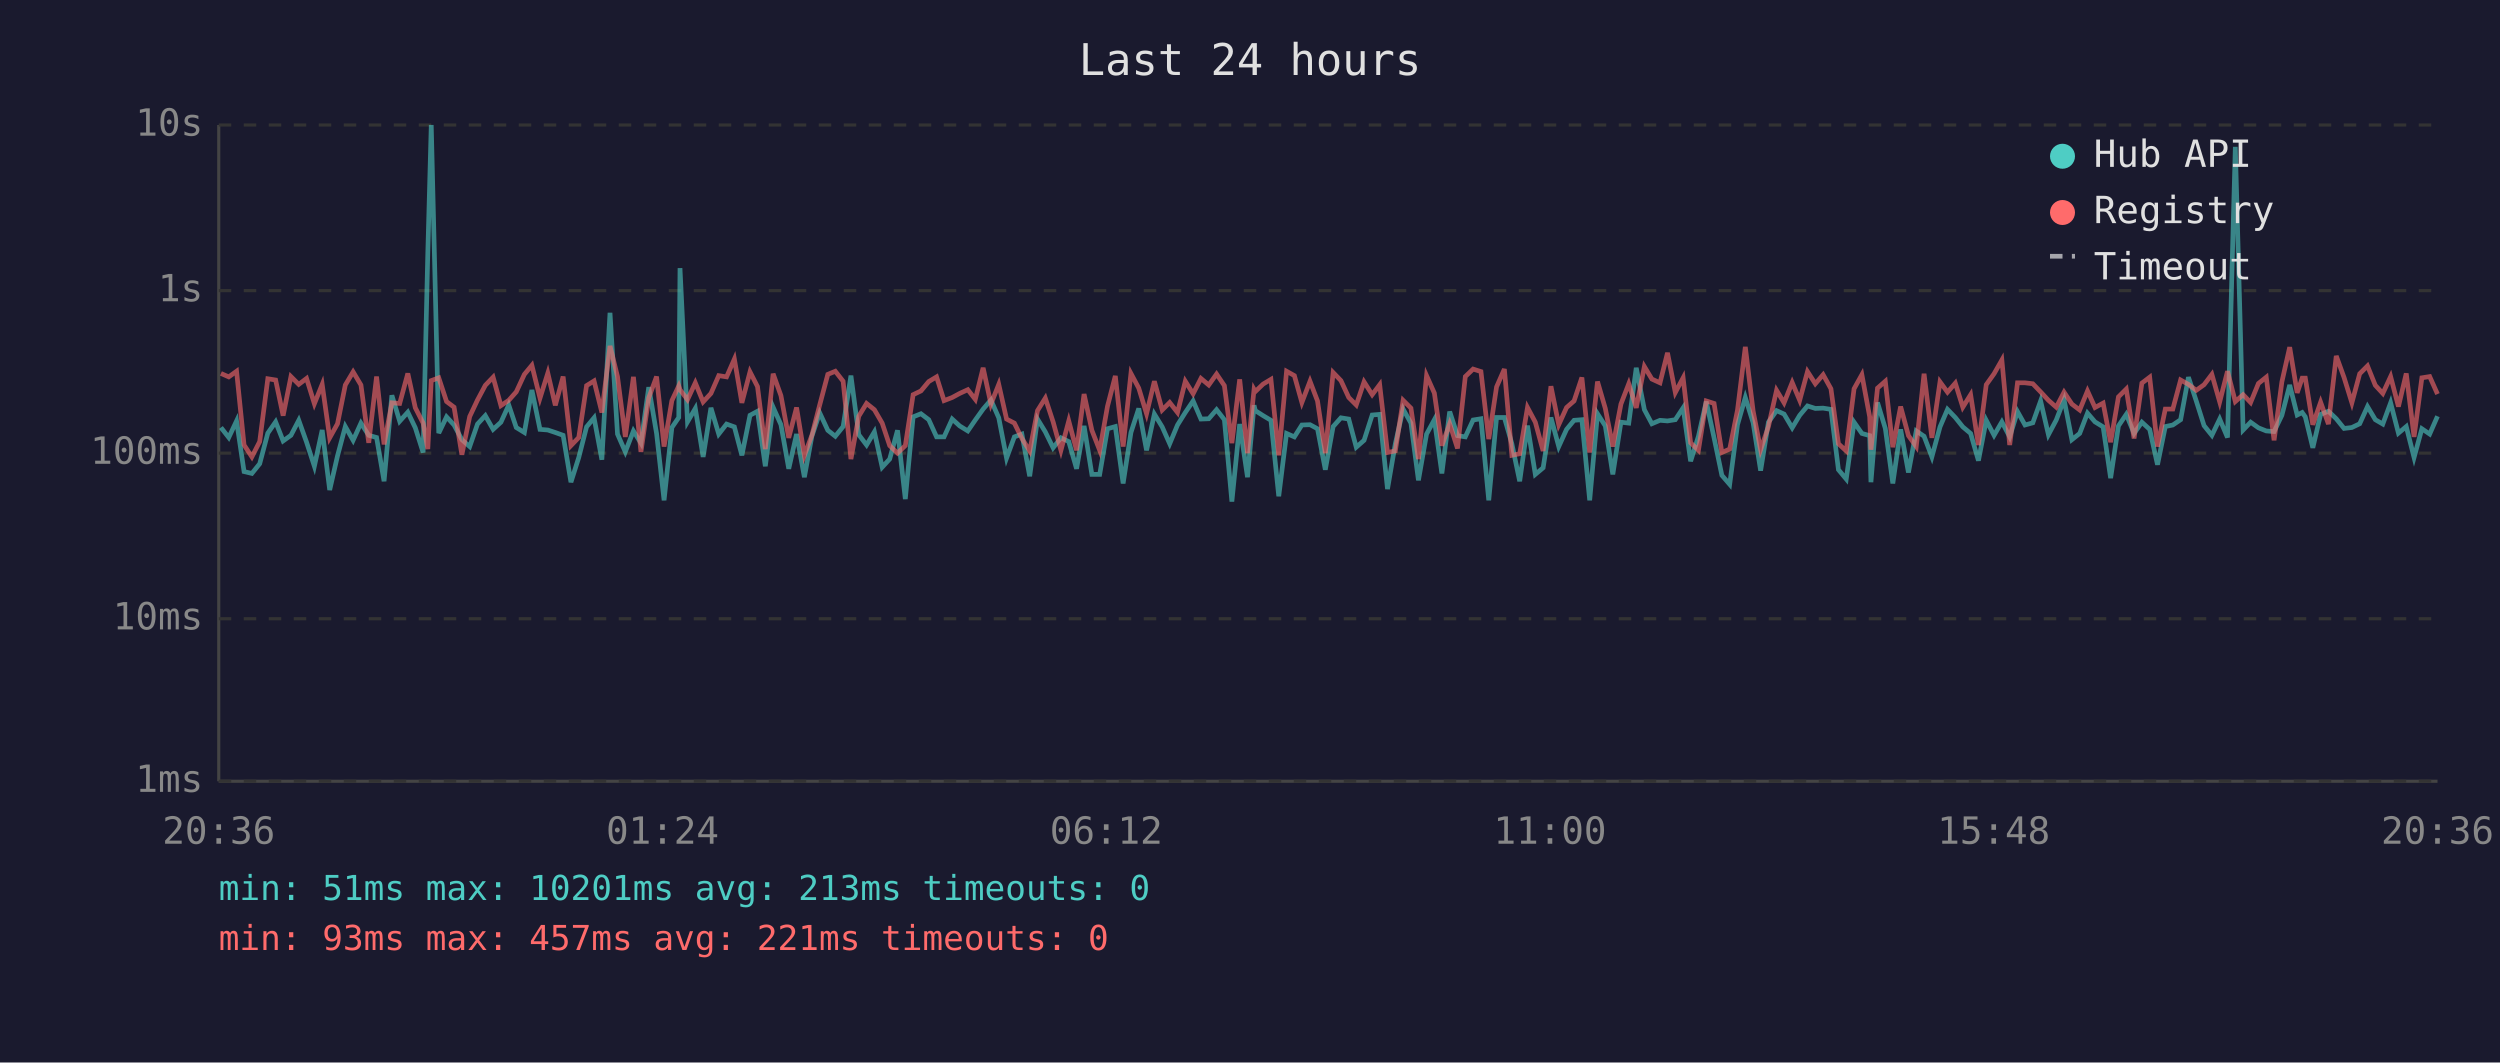
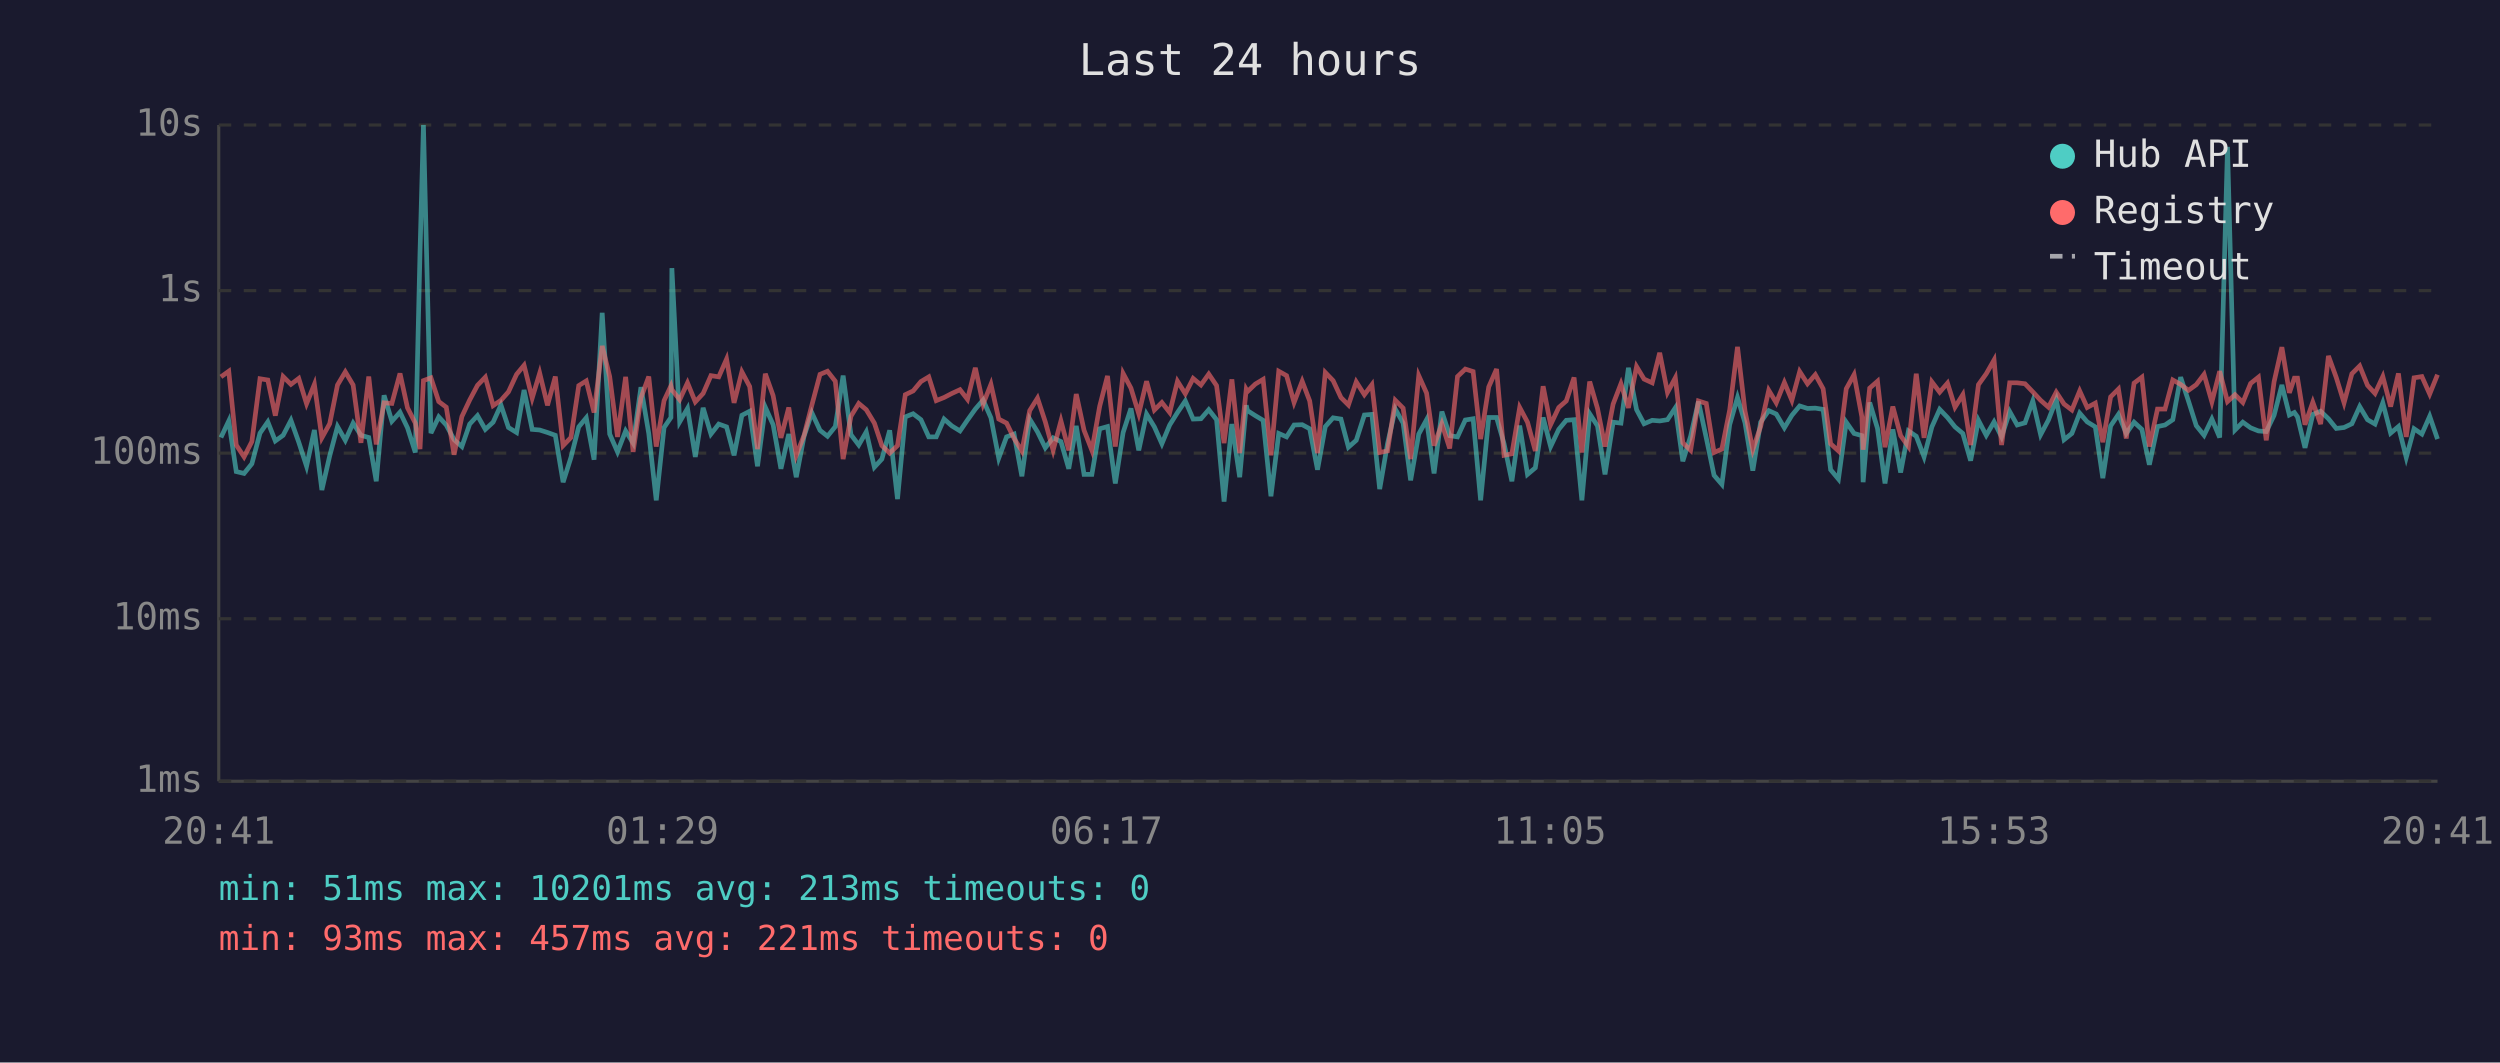
<svg xmlns="http://www.w3.org/2000/svg" viewBox="0 0 800 340" font-family="monospace" font-size="12">
  <rect width="800" height="340" fill="#1a1a2e" />
  <text x="400" y="24" fill="#e0e0e0" font-size="14" text-anchor="middle">Last 24 hours</text>
  <line x1="70" y1="40" x2="70" y2="250" stroke="#444" stroke-width="1" />
  <line x1="70" y1="250" x2="780" y2="250" stroke="#444" stroke-width="1" />
  <line x1="70" y1="250" x2="780" y2="250" stroke="#333" stroke-width="1" stroke-dasharray="4" />
  <text x="65" y="250" fill="#888" text-anchor="end" dominant-baseline="middle">1ms</text>
  <line x1="70" y1="198" x2="780" y2="198" stroke="#333" stroke-width="1" stroke-dasharray="4" />
  <text x="65" y="198" fill="#888" text-anchor="end" dominant-baseline="middle">10ms</text>
  <line x1="70" y1="145" x2="780" y2="145" stroke="#333" stroke-width="1" stroke-dasharray="4" />
  <text x="65" y="145" fill="#888" text-anchor="end" dominant-baseline="middle">100ms</text>
  <line x1="70" y1="93" x2="780" y2="93" stroke="#333" stroke-width="1" stroke-dasharray="4" />
  <text x="65" y="93" fill="#888" text-anchor="end" dominant-baseline="middle">1s</text>
  <line x1="70" y1="40" x2="780" y2="40" stroke="#333" stroke-width="1" stroke-dasharray="4" />
  <text x="65" y="40" fill="#888" text-anchor="end" dominant-baseline="middle">10s</text>
-   <text x="70" y="270" fill="#888" text-anchor="middle">20:36</text>
-   <text x="212" y="270" fill="#888" text-anchor="middle">01:24</text>
-   <text x="354" y="270" fill="#888" text-anchor="middle">06:12</text>
-   <text x="496" y="270" fill="#888" text-anchor="middle">11:00</text>
-   <text x="638" y="270" fill="#888" text-anchor="middle">15:48</text>
-   <text x="780" y="270" fill="#888" text-anchor="middle">20:36</text>
-   <polyline points="70.7,136.8 73.2,140.0 75.7,134.7 78.1,150.9 80.6,151.5 83.1,148.4 85.7,138.6 88.2,135.0 90.6,141.1 93.1,139.3 95.6,134.5 98.1,141.5 100.6,149.2 103.1,137.6 105.5,156.8 108.0,145.9 110.5,136.5 113.0,140.9 115.5,135.4 118.0,139.3 120.5,140.0 122.9,154.0 125.4,126.5 127.9,134.8 130.5,131.9 132.9,136.9 135.4,144.8 136.9,80.8 138.0,40.0 140.4,138.6 142.9,133.4 145.3,136.0 147.8,140.7 150.3,142.9 152.8,135.7 155.3,133.0 157.8,137.4 160.3,135.1 162.8,129.6 165.2,136.8 167.8,138.4 170.2,124.8 172.8,137.4 175.3,137.6 177.7,138.4 180.2,139.3 182.7,154.3 185.2,146.4 187.7,136.6 190.1,133.7 192.6,147.1 195.2,100.1 197.6,138.9 200.1,144.6 202.7,137.9 205.1,141.8 207.6,123.9 210.1,138.7 212.5,160.1 215.0,136.8 217.2,133.6 217.6,85.8 220.0,135.0 222.5,130.7 225.0,146.2 227.5,130.5 230.0,138.9 232.5,135.7 235.0,136.6 237.4,145.7 240.0,132.9 242.4,131.6 244.9,149.2 247.4,130.3 249.9,135.9 252.4,150.0 254.9,138.9 257.4,152.7 259.8,139.6 262.3,132.1 264.9,137.7 267.3,139.6 269.8,136.5 272.3,120.2 274.8,139.1 277.3,142.4 279.8,138.2 282.3,149.5 284.7,146.9 287.2,137.7 289.7,159.7 292.2,133.4 294.7,132.4 297.2,134.3 299.7,139.8 302.1,139.8 304.7,134.1 307.1,136.3 309.7,137.9 312.1,134.4 314.6,130.9 317.1,128.0 319.6,133.7 322.1,146.6 324.6,139.8 327.0,138.9 329.5,152.4 332.0,134.1 334.5,138.2 337.0,143.3 339.5,140.1 342.0,141.3 344.5,150.0 346.9,136.3 349.4,151.8 351.9,151.8 354.4,137.2 356.9,136.5 359.4,154.7 361.9,138.4 364.4,130.7 366.9,144.1 369.4,132.5 371.9,136.6 374.3,142.0 376.8,136.0 379.3,132.0 381.8,128.3 384.3,134.1 386.8,134.0 389.3,131.1 391.8,134.3 394.2,160.5 396.7,135.7 399.2,152.7 401.3,129.7 401.7,131.4 404.2,133.0 406.7,134.5 409.2,158.8 411.7,138.7 414.2,139.8 416.6,136.0 419.2,135.9 421.6,137.2 424.1,150.3 426.6,136.5 429.1,133.7 431.6,134.1 434.0,143.1 436.5,140.9 439.1,132.8 441.5,132.6 444.0,156.5 446.5,142.0 449.0,130.9 451.5,135.4 453.9,153.7 456.5,138.9 459.0,134.3 461.4,151.5 463.9,131.7 466.4,139.4 468.9,139.8 471.4,134.4 473.9,134.0 476.4,160.1 478.9,133.6 481.4,133.6 483.8,142.0 486.3,154.0 488.8,136.2 491.3,151.8 493.8,149.7 496.3,133.6 498.8,142.9 501.3,137.4 503.7,134.5 506.2,134.3 508.7,160.1 511.2,132.4 513.7,136.3 516.1,151.8 518.7,135.1 521.2,135.4 523.6,117.7 526.2,131.1 528.6,135.6 531.2,134.5 533.6,134.7 536.1,134.3 538.6,130.5 541.0,147.6 543.5,139.6 546.0,128.5 548.5,140.1 551.0,152.1 553.5,155.0 556.0,135.9 558.5,127.2 561.0,135.3 563.4,150.6 565.9,135.1 568.5,131.4 570.9,132.5 573.5,136.9 575.9,132.9 578.4,129.9 580.9,130.7 583.4,130.6 585.9,131.0 588.3,150.3 590.8,153.3 593.3,135.1 595.8,138.7 598.3,139.4 598.7,154.3 600.8,128.8 603.3,137.1 605.7,154.7 608.2,137.4 610.7,151.2 613.2,137.9 615.7,139.6 618.2,146.2 620.8,136.6 623.2,131.0 625.7,133.6 628.1,136.6 630.6,138.7 633.1,147.4 635.6,134.5 638.1,139.3 640.6,135.0 643.1,139.8 645.6,131.7 648.0,136.0 650.5,135.3 653.0,128.3 655.5,139.1 658.0,134.4 660.5,127.9 663.0,140.7 665.5,138.7 668.0,132.2 670.4,135.0 673.0,136.6 675.4,153.0 677.9,136.3 680.4,132.6 682.9,138.7 685.4,135.1 687.9,137.4 690.4,148.7 692.9,136.5 695.3,136.0 697.8,134.3 700.3,120.7 702.8,128.3 705.3,136.2 707.8,139.3 710.3,134.1 712.8,140.0 715.3,47.0 717.8,137.6 720.2,135.1 722.7,136.9 725.2,137.9 727.7,138.1 730.2,132.9 732.7,123.2 735.1,132.8 736.7,132.0 737.7,133.4 740.1,143.3 742.6,132.6 745.1,131.6 747.6,134.0 750.1,137.1 752.6,136.8 755.1,135.6 757.6,130.1 760.1,134.3 762.5,135.7 765.0,128.9 767.5,138.6 770.0,136.5 772.5,146.4 775.0,137.2 777.5,138.9 780.0,133.2" fill="none" stroke="#4ecdc4" stroke-width="1.5" opacity="0.6" />
-   <polyline points="70.7,119.5 73.2,120.6 75.7,118.8 78.1,142.4 80.6,146.2 83.1,141.3 85.7,121.2 88.2,121.6 90.6,133.0 93.1,120.5 95.6,123.0 98.1,121.1 100.6,129.2 103.1,123.0 105.5,140.1 108.0,135.6 110.5,123.2 113.0,119.0 115.5,123.2 118.0,141.7 120.5,120.5 122.9,142.2 125.4,128.9 127.9,129.1 130.5,119.5 132.9,130.5 135.4,135.4 136.9,143.7 138.0,121.8 140.4,120.9 142.9,128.5 145.3,130.3 147.8,145.5 150.3,133.3 152.8,128.0 155.3,123.3 157.8,120.7 160.3,129.8 162.8,128.1 165.2,125.4 167.8,119.8 170.2,116.9 172.8,127.4 175.3,119.4 177.7,129.7 180.2,120.5 182.7,142.6 185.2,140.0 187.7,123.4 190.1,121.9 192.6,132.0 195.2,110.7 197.6,120.5 200.1,139.8 202.7,120.6 205.1,144.6 207.6,127.3 210.1,120.5 212.5,142.9 215.0,128.2 217.2,123.5 217.6,124.7 220.0,127.9 222.5,122.5 225.0,128.6 227.5,125.9 230.0,120.2 232.5,120.6 235.0,114.9 237.4,128.9 240.0,119.0 242.4,123.7 244.9,143.7 247.4,119.6 249.9,126.6 252.4,140.1 254.9,130.4 257.4,145.7 259.8,139.3 262.3,129.6 264.9,119.8 267.3,118.8 269.8,122.0 272.3,146.9 274.8,133.2 277.3,129.1 279.8,131.1 282.3,135.4 284.7,142.6 287.2,145.0 289.7,142.6 292.2,126.3 294.7,125.1 297.2,122.1 299.7,120.6 302.1,128.2 304.7,127.2 307.1,125.9 309.7,124.7 312.1,127.8 314.6,117.7 317.1,129.3 319.6,123.0 322.1,134.1 324.6,135.4 327.0,140.3 329.5,144.3 332.0,131.4 334.5,127.4 337.0,135.0 339.5,144.1 342.0,134.7 344.5,144.1 346.9,126.1 349.4,137.7 351.9,144.1 354.4,130.0 356.9,120.3 359.4,142.9 361.9,119.5 364.4,124.2 366.9,132.4 369.4,122.0 371.9,131.2 374.3,128.8 376.8,132.0 379.3,122.0 381.8,126.0 384.3,121.1 386.8,123.2 389.3,119.7 391.8,123.4 394.2,141.8 396.7,121.4 399.2,145.0 401.3,124.6 401.7,125.3 404.2,122.9 406.7,121.4 409.2,145.7 411.7,118.8 414.2,120.2 416.6,128.8 419.2,122.0 421.6,128.3 424.1,145.0 426.6,119.2 429.1,121.8 431.6,127.2 434.0,129.6 436.5,122.2 439.1,126.3 441.5,123.1 444.0,144.8 446.5,144.3 449.0,128.1 451.5,130.6 453.9,146.9 456.5,120.2 459.0,125.8 461.4,142.6 463.9,135.6 466.4,143.5 468.9,120.5 471.4,118.1 473.9,118.9 476.4,140.5 478.9,123.8 481.4,118.1 483.8,145.7 486.3,145.2 488.8,130.4 491.3,135.1 493.8,144.3 496.3,123.6 498.8,135.9 501.3,130.4 503.7,128.3 506.2,120.8 508.7,144.8 511.2,122.1 513.7,130.7 516.1,142.9 518.7,129.3 521.2,122.8 523.6,130.5 526.2,117.3 528.6,121.3 531.2,122.5 533.6,112.9 536.1,125.6 538.6,120.9 541.0,141.7 543.5,144.1 546.0,128.3 548.5,129.1 551.0,144.8 553.5,143.7 556.0,131.2 558.5,111.0 561.0,131.5 563.4,143.9 565.9,136.5 568.5,124.9 570.9,128.9 573.5,122.4 575.9,128.1 578.4,118.9 580.9,122.8 583.4,119.9 585.9,124.4 588.3,142.0 590.8,144.3 593.3,124.4 595.8,119.9 598.3,133.4 598.7,143.9 600.8,124.2 603.3,122.0 605.7,143.1 608.2,130.1 610.7,139.4 613.2,142.9 615.7,119.6 618.2,140.1 620.8,122.2 623.2,125.5 625.7,122.6 628.1,130.3 630.6,126.3 633.1,142.4 635.6,123.1 638.1,119.6 640.6,115.2 643.1,142.4 645.6,122.5 648.0,122.5 650.5,122.8 653.0,125.4 655.5,128.1 658.0,130.3 660.5,125.5 663.0,129.3 665.5,131.2 668.0,125.1 670.4,130.4 673.0,129.0 675.4,141.5 677.9,127.0 680.4,124.5 682.9,140.3 685.4,122.6 687.9,120.7 690.4,142.9 692.9,130.9 695.3,130.9 697.8,121.6 700.3,123.0 702.8,124.9 705.3,123.1 707.8,119.8 710.3,128.6 712.8,118.8 715.3,128.5 717.8,126.3 720.2,128.8 722.7,122.7 725.2,120.7 727.7,140.9 730.2,122.2 732.7,111.1 735.1,125.7 736.7,121.0 737.7,121.0 740.1,135.9 742.6,128.7 745.1,135.7 747.6,113.9 750.1,120.8 752.6,128.9 755.1,119.6 757.6,117.1 760.1,123.3 762.5,125.9 765.0,120.5 767.5,130.1 770.0,119.5 772.5,139.8 775.0,120.9 777.5,120.5 780.0,126.1" fill="none" stroke="#ff6b6b" stroke-width="1.5" opacity="0.6" />
+   <text x="70" y="270" fill="#888" text-anchor="middle">20:41</text>
+   <text x="212" y="270" fill="#888" text-anchor="middle">01:29</text>
+   <text x="354" y="270" fill="#888" text-anchor="middle">06:17</text>
+   <text x="496" y="270" fill="#888" text-anchor="middle">11:05</text>
+   <text x="638" y="270" fill="#888" text-anchor="middle">15:53</text>
+   <text x="780" y="270" fill="#888" text-anchor="middle">20:41</text>
+   <polyline points="70.7,140.0 73.2,134.7 75.6,150.9 78.1,151.5 80.6,148.4 83.2,138.6 85.7,135.0 88.1,141.1 90.6,139.3 93.1,134.5 95.6,141.5 98.1,149.2 100.6,137.6 103.0,156.8 105.5,145.9 108.0,136.5 110.5,140.9 113.0,135.4 115.5,139.3 118.0,140.0 120.4,154.0 122.9,126.5 125.4,134.8 128.0,131.9 130.4,136.9 132.9,144.8 134.4,80.8 135.5,40.0 137.9,138.6 140.4,133.4 142.8,136.0 145.3,140.7 147.8,142.9 150.3,135.7 152.8,133.0 155.3,137.4 157.8,135.1 160.3,129.6 162.7,136.8 165.3,138.4 167.7,124.8 170.3,137.4 172.7,137.6 175.2,138.4 177.7,139.3 180.2,154.3 182.7,146.4 185.2,136.6 187.6,133.7 190.1,147.1 192.7,100.1 195.1,138.9 197.6,144.6 200.2,137.9 202.6,141.8 205.1,123.9 207.6,138.7 210.0,160.1 212.5,136.8 214.7,133.6 215.0,85.8 217.5,135.0 220.0,130.7 222.5,146.2 225.0,130.5 227.5,138.9 230.0,135.7 232.5,136.6 234.9,145.7 237.4,132.9 239.9,131.6 242.4,149.2 244.9,130.3 247.4,135.9 249.9,150.0 252.4,138.9 254.8,152.7 257.3,139.6 259.8,132.1 262.4,137.7 264.8,139.6 267.3,136.5 269.8,120.2 272.3,139.1 274.8,142.4 277.2,138.2 279.8,149.5 282.2,146.9 284.7,137.7 287.2,159.7 289.7,133.4 292.2,132.4 294.7,134.3 297.2,139.8 299.6,139.8 302.1,134.1 304.6,136.3 307.2,137.9 309.6,134.4 312.1,130.9 314.6,128.0 317.1,133.7 319.6,146.6 322.1,139.8 324.5,138.9 327.0,152.4 329.5,134.1 332.0,138.2 334.5,143.3 337.0,140.1 339.5,141.3 342.0,150.0 344.4,136.3 346.9,151.8 349.4,151.8 351.9,137.2 354.4,136.5 356.9,154.7 359.4,138.4 361.9,130.7 364.4,144.1 366.9,132.5 369.4,136.6 371.8,142.0 374.3,136.0 376.8,132.0 379.3,128.3 381.8,134.1 384.3,134.0 386.8,131.1 389.3,134.3 391.7,160.5 394.2,135.7 396.7,152.7 398.8,129.7 399.2,131.4 401.7,133.0 404.2,134.5 406.7,158.8 409.2,138.7 411.7,139.8 414.1,136.0 416.7,135.9 419.1,137.2 421.6,150.3 424.1,136.5 426.6,133.7 429.1,134.1 431.5,143.1 434.0,140.9 436.6,132.8 439.0,132.6 441.5,156.5 444.0,142.0 446.5,130.9 449.0,135.4 451.4,153.7 454.0,138.9 456.5,134.3 458.9,151.5 461.4,131.7 463.9,139.4 466.4,139.8 468.9,134.4 471.4,134.0 473.8,160.1 476.4,133.6 478.9,133.6 481.3,142.0 483.8,154.0 486.3,136.2 488.8,151.8 491.3,149.7 493.8,133.6 496.2,142.9 498.8,137.4 501.2,134.5 503.7,134.3 506.2,160.1 508.7,132.4 511.2,136.3 513.6,151.8 516.2,135.1 518.7,135.4 521.1,117.7 523.7,131.1 526.1,135.6 528.7,134.5 531.1,134.7 533.6,134.3 536.1,130.5 538.5,147.6 541.0,139.6 543.5,128.5 546.0,140.1 548.5,152.1 551.0,155.0 553.5,135.9 556.0,127.2 558.4,135.3 560.9,150.6 563.4,135.1 566.0,131.4 568.4,132.5 571.0,136.9 573.4,132.9 575.9,129.9 578.4,130.7 580.9,130.6 583.4,131.0 585.8,150.3 588.3,153.3 590.8,135.1 593.3,138.7 595.8,139.4 596.2,154.3 598.3,128.8 600.8,137.1 603.2,154.7 605.7,137.4 608.2,151.2 610.7,137.9 613.2,139.6 615.7,146.2 618.2,136.6 620.7,131.0 623.2,133.6 625.6,136.6 628.1,138.7 630.6,147.4 633.1,134.5 635.6,139.3 638.1,135.0 640.5,139.8 643.1,131.7 645.5,136.0 648.0,135.3 650.5,128.3 653.0,139.1 655.5,134.4 658.0,127.9 660.5,140.7 663.0,138.7 665.5,132.2 667.9,135.0 670.5,136.6 672.9,153.0 675.4,136.3 677.9,132.6 680.4,138.7 682.9,135.1 685.4,137.4 687.8,148.7 690.4,136.5 692.8,136.0 695.3,134.3 697.8,120.7 700.3,128.3 702.8,136.2 705.3,139.3 707.8,134.1 710.3,140.0 712.8,47.0 715.2,137.6 717.7,135.1 720.2,136.9 722.7,137.9 725.2,138.1 727.7,132.9 730.2,123.2 732.6,132.8 734.2,132.0 735.2,133.4 737.6,143.3 740.1,132.6 742.6,131.6 745.1,134.0 747.6,137.1 750.1,136.8 752.6,135.6 755.1,130.1 757.6,134.3 760.0,135.7 762.5,128.9 765.0,138.6 767.5,136.5 770.0,146.4 772.5,137.2 775.0,138.9 777.5,133.2 780.0,140.5" fill="none" stroke="#4ecdc4" stroke-width="1.5" opacity="0.6" />
+   <polyline points="70.7,120.6 73.2,118.8 75.6,142.4 78.1,146.2 80.6,141.3 83.2,121.2 85.7,121.6 88.1,133.0 90.6,120.5 93.1,123.0 95.6,121.1 98.1,129.2 100.6,123.0 103.0,140.1 105.5,135.6 108.0,123.2 110.5,119.0 113.0,123.2 115.5,141.7 118.0,120.5 120.4,142.2 122.9,128.9 125.4,129.1 128.0,119.5 130.4,130.5 132.9,135.4 134.4,143.7 135.5,121.8 137.9,120.9 140.4,128.5 142.8,130.3 145.3,145.5 147.8,133.3 150.3,128.0 152.8,123.3 155.3,120.7 157.8,129.8 160.3,128.1 162.7,125.4 165.3,119.8 167.7,116.9 170.3,127.4 172.7,119.4 175.2,129.7 177.7,120.5 180.2,142.6 182.7,140.0 185.2,123.4 187.6,121.9 190.1,132.0 192.7,110.7 195.1,120.5 197.6,139.8 200.2,120.6 202.6,144.6 205.1,127.3 207.6,120.5 210.0,142.9 212.5,128.2 214.7,123.5 215.0,124.7 217.5,127.9 220.0,122.5 222.5,128.6 225.0,125.9 227.5,120.2 230.0,120.6 232.5,114.9 234.9,128.9 237.4,119.0 239.9,123.7 242.4,143.7 244.9,119.6 247.4,126.6 249.9,140.1 252.4,130.4 254.8,145.7 257.3,139.3 259.8,129.6 262.4,119.8 264.8,118.8 267.3,122.0 269.8,146.9 272.3,133.2 274.8,129.1 277.2,131.1 279.8,135.4 282.2,142.6 284.7,145.0 287.2,142.6 289.7,126.3 292.2,125.1 294.7,122.1 297.2,120.6 299.6,128.2 302.1,127.2 304.6,125.9 307.2,124.7 309.6,127.8 312.1,117.7 314.6,129.3 317.1,123.0 319.6,134.1 322.1,135.4 324.5,140.3 327.0,144.3 329.5,131.4 332.0,127.4 334.5,135.0 337.0,144.1 339.5,134.7 342.0,144.1 344.4,126.1 346.9,137.7 349.4,144.1 351.9,130.0 354.4,120.3 356.9,142.9 359.4,119.5 361.9,124.2 364.4,132.4 366.9,122.0 369.4,131.2 371.8,128.8 374.3,132.0 376.8,122.0 379.3,126.0 381.8,121.1 384.3,123.2 386.8,119.7 389.3,123.4 391.7,141.8 394.2,121.4 396.7,145.0 398.8,124.6 399.2,125.3 401.7,122.9 404.2,121.4 406.7,145.7 409.2,118.8 411.7,120.2 414.1,128.8 416.7,122.0 419.1,128.3 421.6,145.0 424.1,119.2 426.6,121.8 429.1,127.2 431.5,129.6 434.0,122.2 436.6,126.3 439.0,123.1 441.5,144.8 444.0,144.3 446.5,128.1 449.0,130.6 451.4,146.9 454.0,120.2 456.5,125.8 458.9,142.6 461.4,135.6 463.9,143.5 466.4,120.5 468.9,118.1 471.4,118.9 473.8,140.5 476.4,123.8 478.9,118.1 481.3,145.7 483.8,145.2 486.3,130.4 488.8,135.1 491.3,144.3 493.8,123.6 496.2,135.9 498.8,130.4 501.2,128.3 503.7,120.8 506.2,144.8 508.7,122.1 511.2,130.7 513.6,142.9 516.2,129.3 518.7,122.8 521.1,130.5 523.7,117.3 526.1,121.3 528.7,122.5 531.1,112.9 533.6,125.6 536.1,120.9 538.5,141.7 541.0,144.1 543.5,128.3 546.0,129.1 548.5,144.8 551.0,143.7 553.5,131.2 556.0,111.0 558.4,131.5 560.9,143.9 563.4,136.5 566.0,124.9 568.4,128.9 571.0,122.4 573.4,128.1 575.9,118.9 578.4,122.8 580.9,119.9 583.4,124.4 585.8,142.0 588.3,144.3 590.8,124.4 593.3,119.9 595.8,133.4 596.2,143.9 598.3,124.2 600.8,122.0 603.2,143.1 605.7,130.1 608.2,139.4 610.7,142.9 613.2,119.6 615.7,140.1 618.2,122.2 620.7,125.5 623.2,122.6 625.6,130.3 628.1,126.3 630.6,142.4 633.1,123.1 635.6,119.6 638.1,115.2 640.5,142.4 643.1,122.5 645.5,122.5 648.0,122.8 650.5,125.4 653.0,128.1 655.5,130.3 658.0,125.5 660.5,129.3 663.0,131.2 665.5,125.1 667.9,130.4 670.5,129.0 672.9,141.5 675.4,127.0 677.9,124.5 680.4,140.3 682.9,122.6 685.4,120.7 687.8,142.9 690.4,130.9 692.8,130.9 695.3,121.6 697.8,123.0 700.3,124.9 702.8,123.1 705.3,119.8 707.8,128.6 710.3,118.8 712.8,128.5 715.2,126.3 717.7,128.8 720.2,122.7 722.7,120.7 725.2,140.9 727.7,122.2 730.2,111.1 732.6,125.7 734.2,121.0 735.2,121.0 737.6,135.9 740.1,128.7 742.6,135.7 745.1,113.9 747.6,120.8 750.1,128.9 752.6,119.6 755.1,117.1 757.6,123.3 760.0,125.9 762.5,120.5 765.0,130.1 767.5,119.5 770.0,139.8 772.5,120.9 775.0,120.5 777.5,126.1 780.0,119.9" fill="none" stroke="#ff6b6b" stroke-width="1.5" opacity="0.6" />
  <circle cx="660" cy="50" r="4" fill="#4ecdc4" />
  <text x="670" y="50" fill="#e0e0e0" dominant-baseline="middle">Hub API</text>
  <circle cx="660" cy="68" r="4" fill="#ff6b6b" />
  <text x="670" y="68" fill="#e0e0e0" dominant-baseline="middle">Registry</text>
  <line x1="656" y1="82" x2="664" y2="82" stroke="#e0e0e0" stroke-width="1.5" stroke-dasharray="4,3" opacity="0.7" />
  <text x="670" y="86" fill="#e0e0e0" dominant-baseline="middle">Timeout</text>
  <text x="70" y="288" fill="#4ecdc4" font-size="11">min: 51ms  max: 10201ms  avg: 213ms  timeouts: 0</text>
  <text x="70" y="304" fill="#ff6b6b" font-size="11">min: 93ms  max: 457ms  avg: 221ms  timeouts: 0</text>
</svg>
